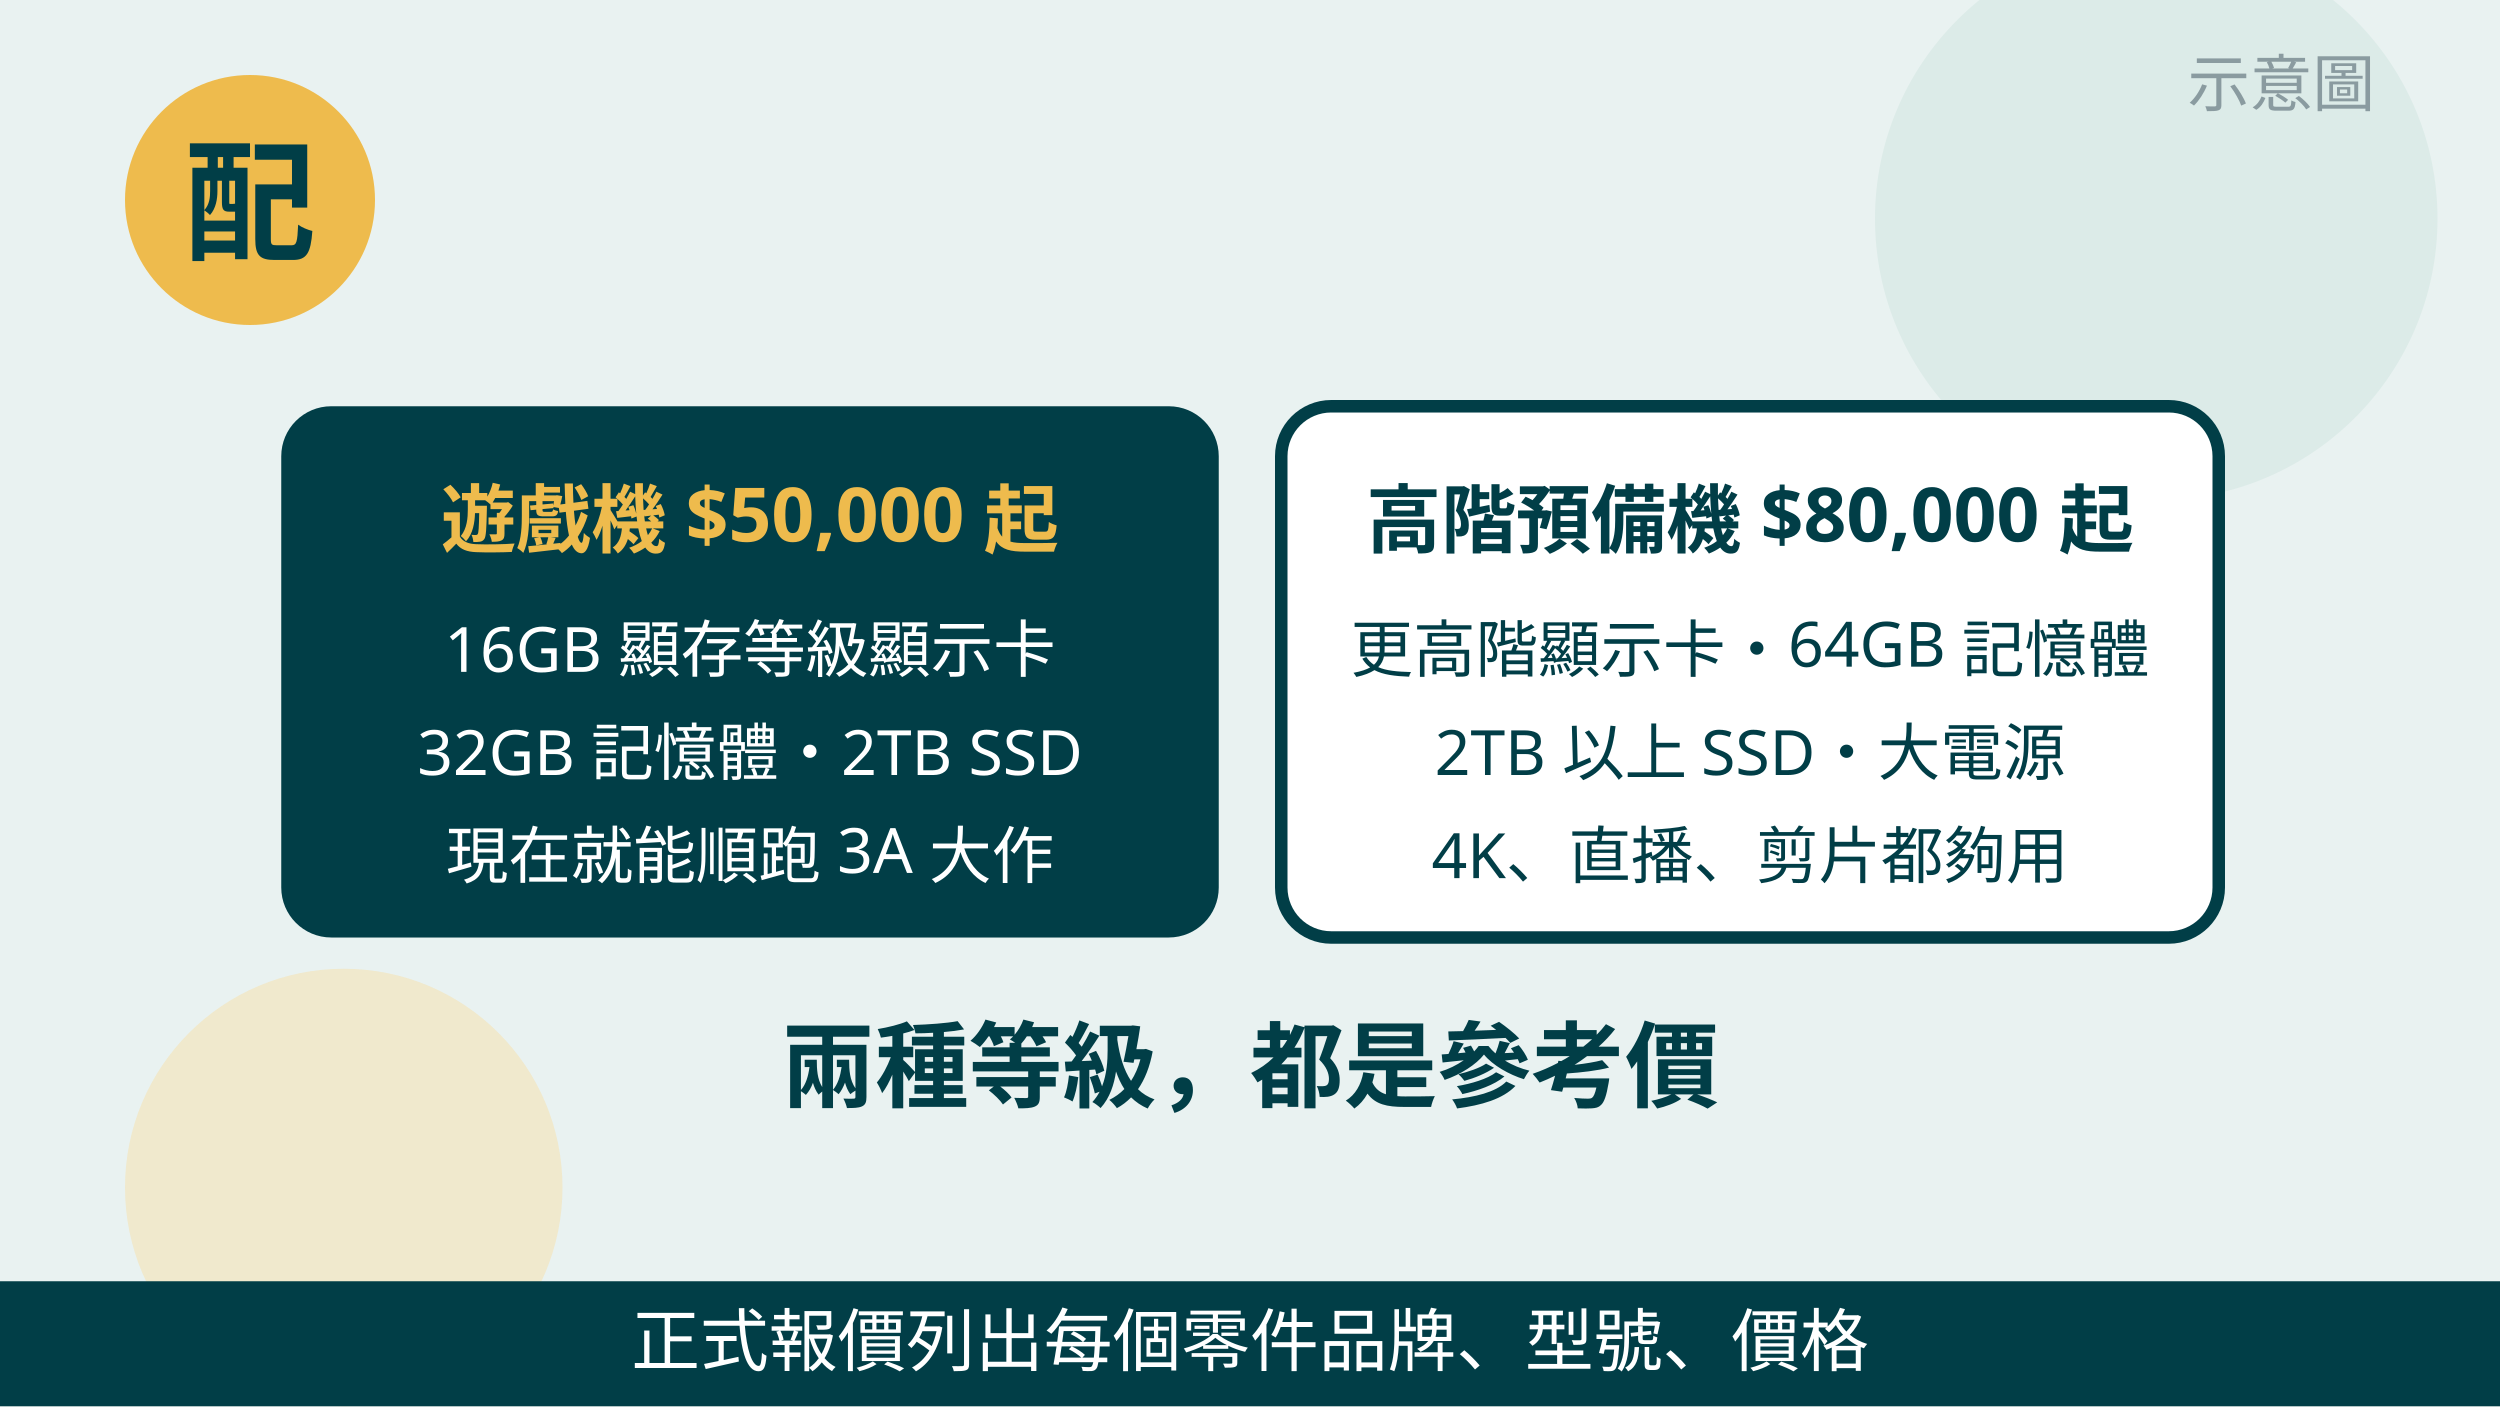
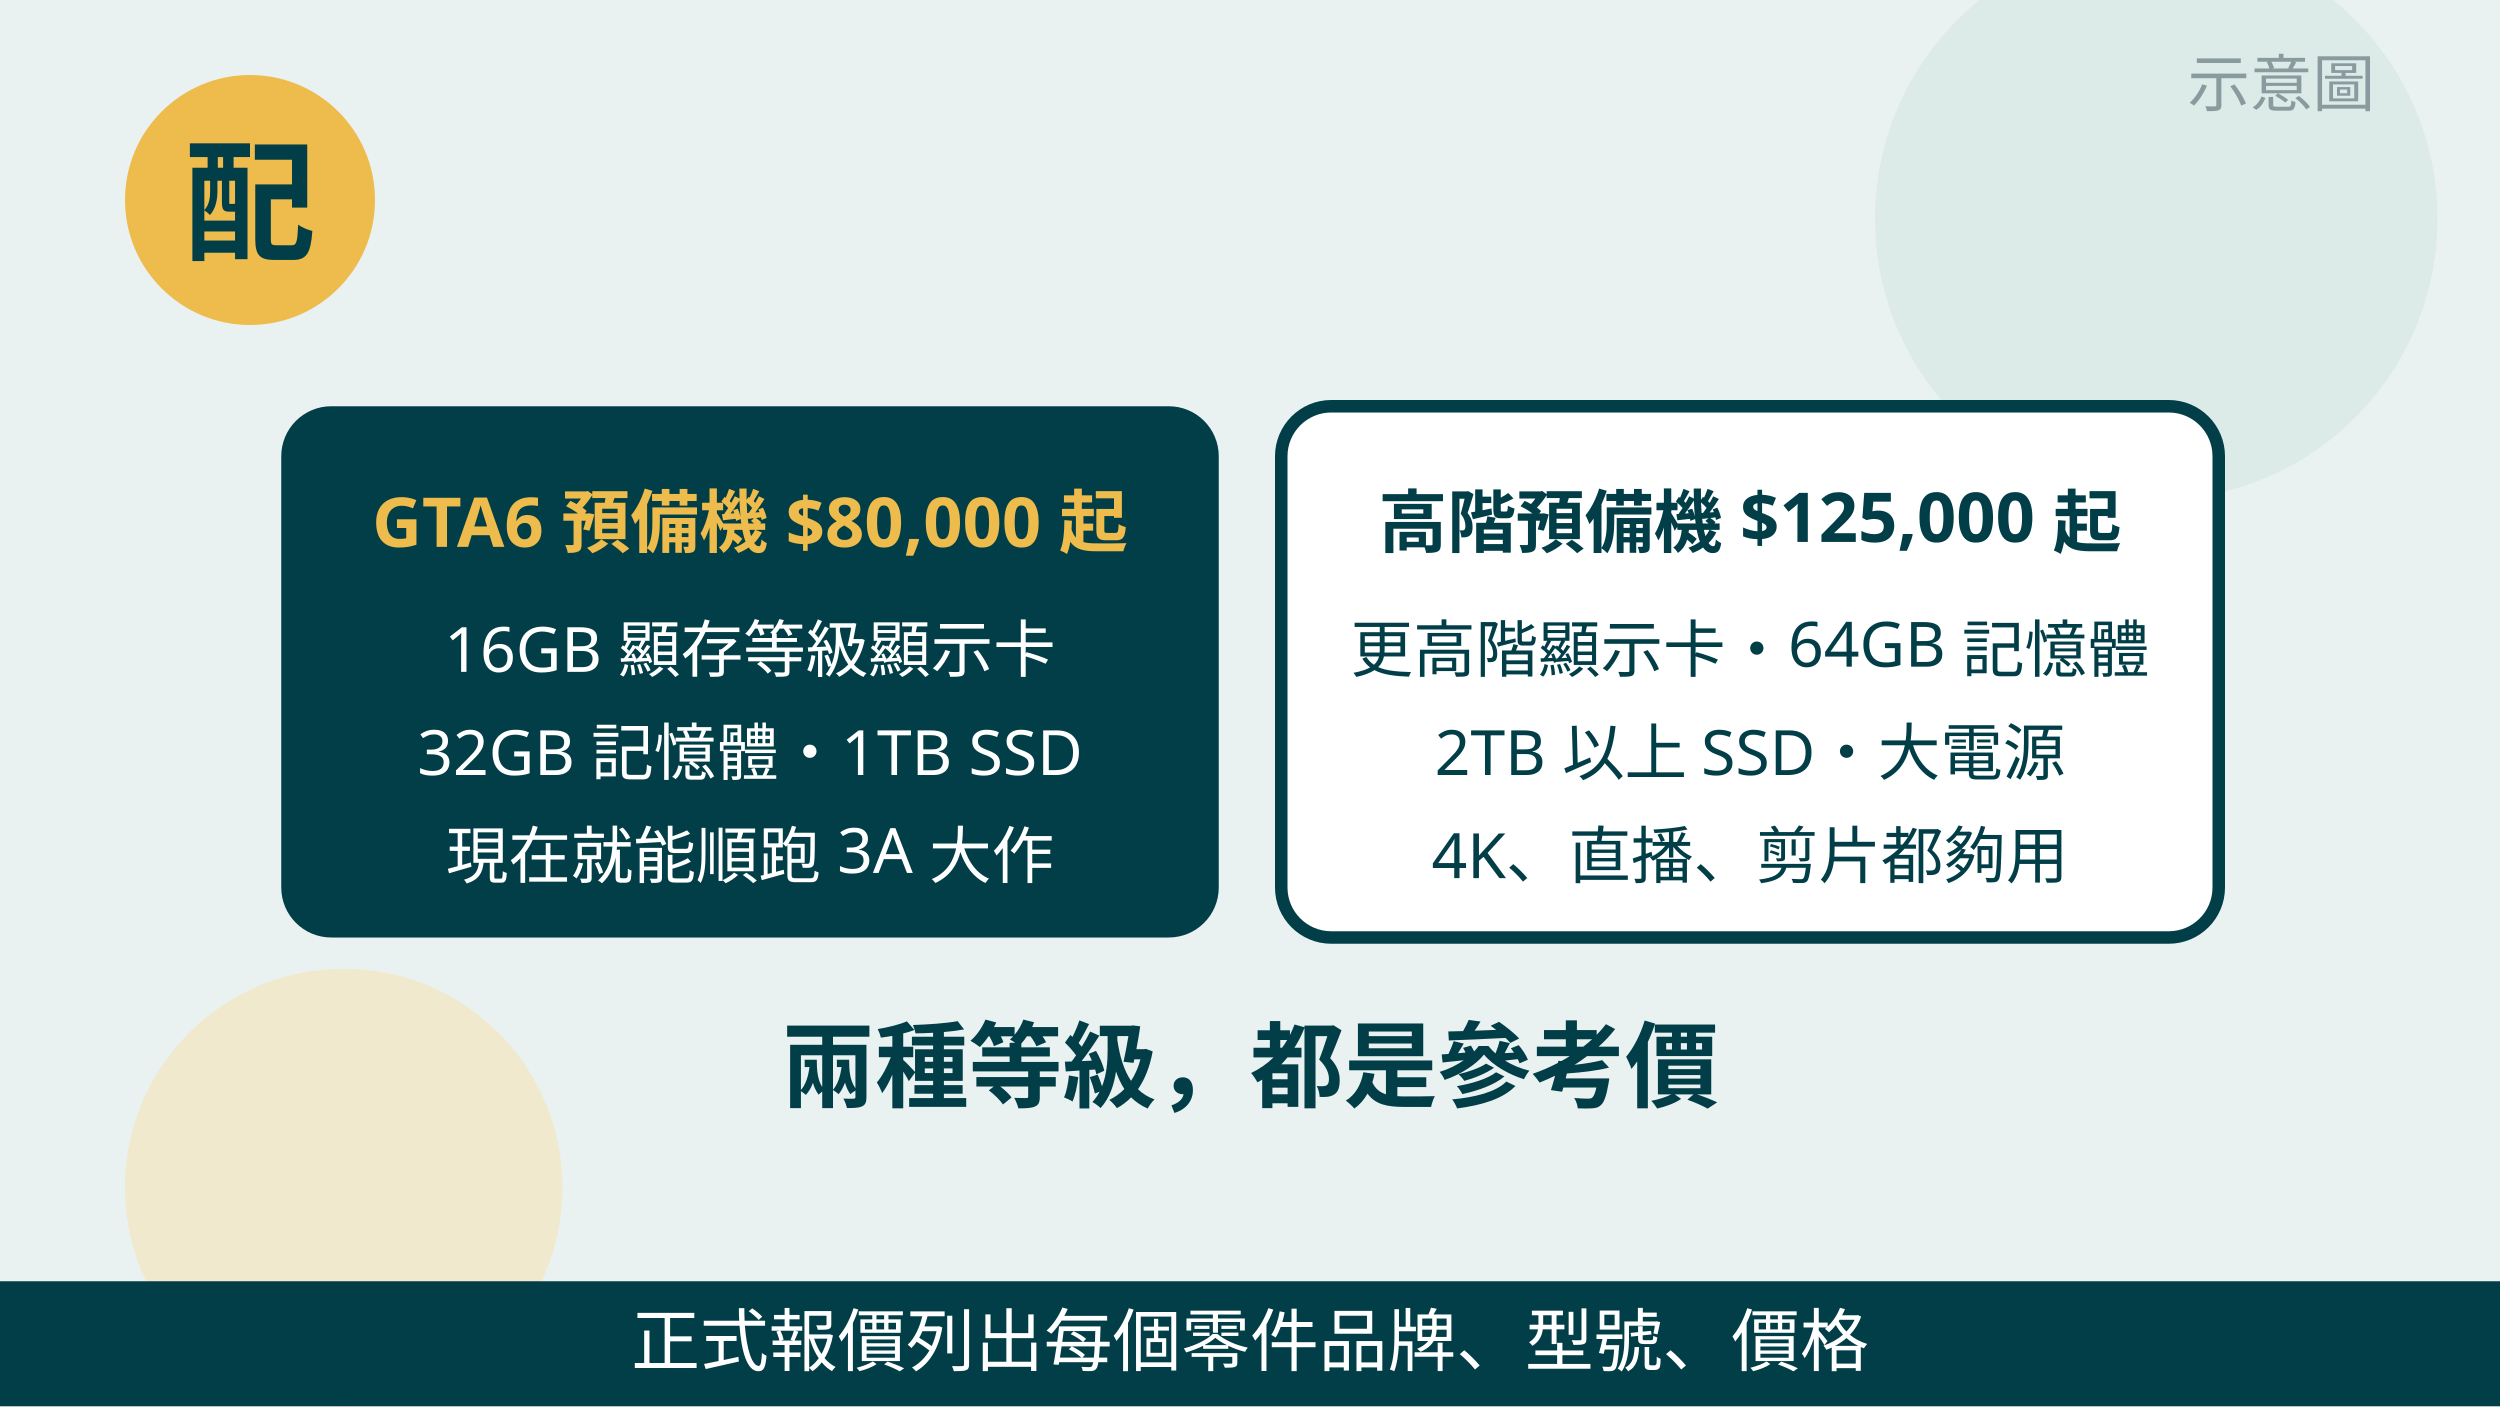
<svg xmlns="http://www.w3.org/2000/svg" width="800" height="450" viewBox="0 0 800 450" font-family="Noto Sans TC, sans-serif">
  <rect width="800" height="450" fill="#e9f2f1" />
  <circle cx="690" cy="70" r="90" fill="#dcebe8" />
  <circle cx="110" cy="380" r="70" fill="#f3e5bd" opacity="0.7" />
  <text x="700" y="34" font-size="20" fill="#8a9ba0">示意圖</text>
  <circle cx="80" cy="64" r="40" fill="#eebb4d" />
  <text x="80" y="80" font-size="42" fill="#013e47" text-anchor="middle" font-weight="bold">配</text>
  <g>
    <rect x="90" y="130" width="300" height="170" rx="16" fill="#013e47" />
-     <text x="240" y="175" font-size="24" fill="#eebb4d" text-anchor="middle" font-weight="bold">遊戲機 $50,000 起</text>
+     <text x="240" y="175" font-size="22" fill="#eebb4d" text-anchor="middle" font-weight="bold">GTA6 預備機 $80,000 起</text>
    <text x="240" y="215" font-size="20" fill="#ffffff" text-anchor="middle">16GB 顯存等級顯示卡</text>
-     <text x="240" y="248" font-size="20" fill="#ffffff" text-anchor="middle">32GB 記憶體・2TB SSD</text>
+     <text x="240" y="248" font-size="20" fill="#ffffff" text-anchor="middle">32GB 記憶體・1TB SSD</text>
    <text x="240" y="281" font-size="20" fill="#ffffff" text-anchor="middle">現在就能順跑 3A 大作</text>
    <rect x="410" y="130" width="300" height="170" rx="16" fill="#ffffff" stroke="#013e47" stroke-width="4" />
-     <text x="560" y="175" font-size="24" fill="#013e47" text-anchor="middle" font-weight="bold">高階預備機 $80,000 起</text>
+     <text x="560" y="175" font-size="22" fill="#013e47" text-anchor="middle" font-weight="bold">高階預備機 $125,000 起</text>
    <text x="560" y="215" font-size="20" fill="#013e47" text-anchor="middle">更高階顯示卡・64GB 記憶體</text>
    <text x="560" y="248" font-size="20" fill="#013e47" text-anchor="middle">2TB 以上 SSD・大電源</text>
    <text x="560" y="281" font-size="20" fill="#013e47" text-anchor="middle">4K、直播、剪片都夠用</text>
  </g>
  <text x="400" y="352" font-size="30" fill="#013e47" text-anchor="middle" font-weight="bold">兩種等級，都是參考價</text>
  <rect x="0" y="410" width="800" height="40" fill="#013e47" />
  <text x="400" y="437" font-size="22" fill="#ffffff" text-anchor="middle">正式報價列出每個零件品牌、型號、價格</text>
</svg>
